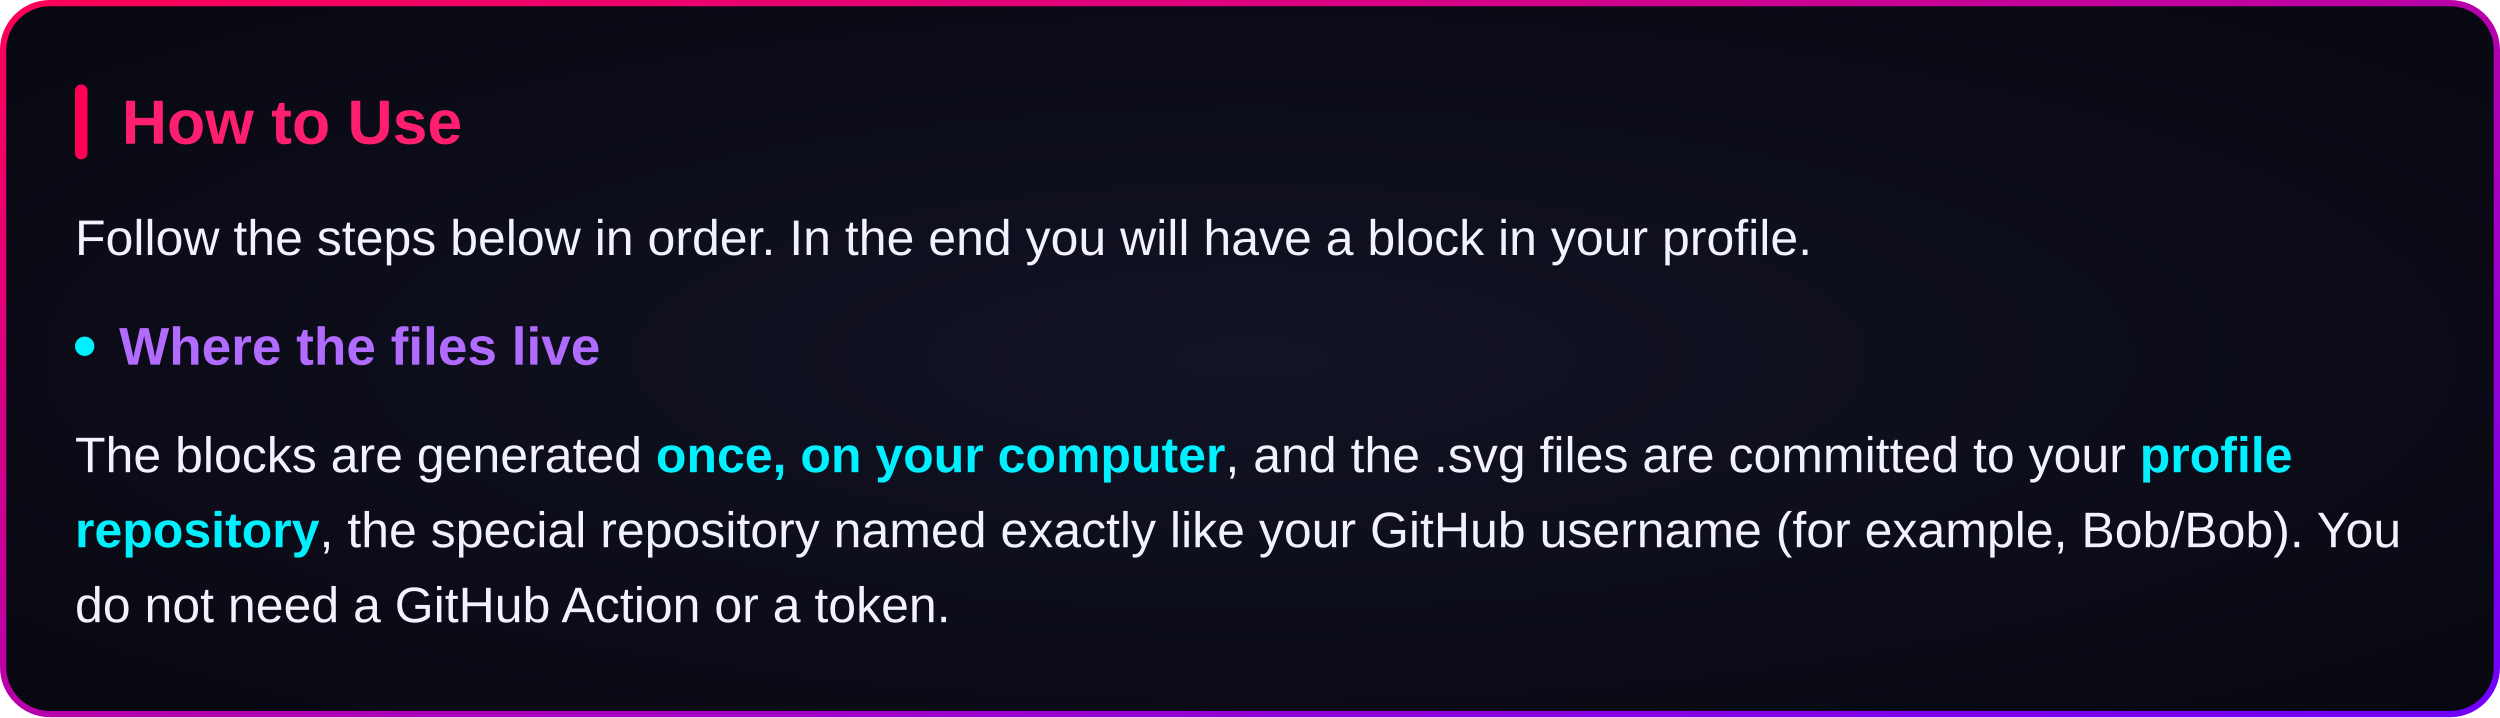
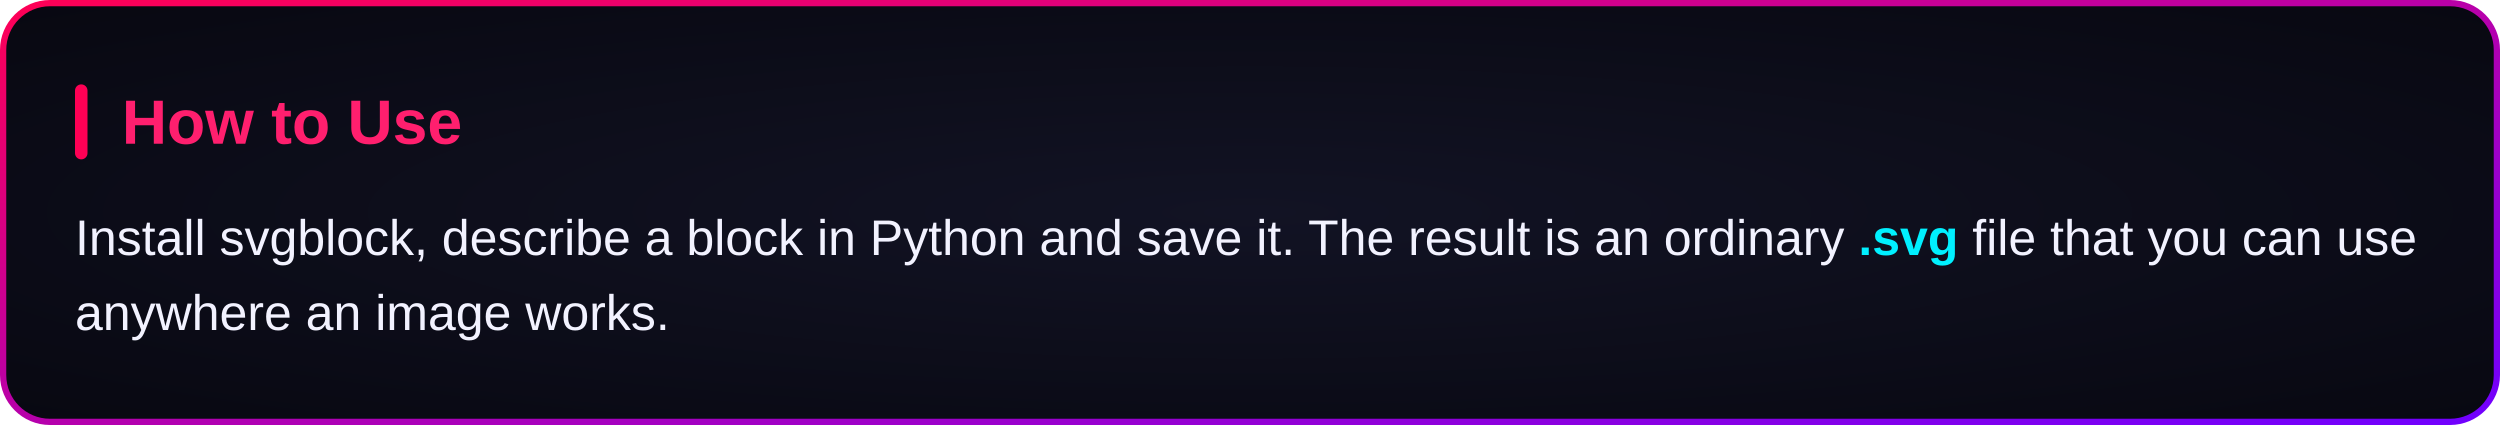
- <svg xmlns="http://www.w3.org/2000/svg" width="800" height="229.5" viewBox="0 0 800 229.5">
+ <svg xmlns="http://www.w3.org/2000/svg" width="800" height="136" viewBox="0 0 800 136">
  <style>
@keyframes entry {
  from { opacity: 0; } to { opacity: 1; transform: none; }
}
.entry {
  animation: entry 0.8s ease-out both;
  transform-box: fill-box;
  transform-origin: center;
}
@media (prefers-reduced-motion: reduce) {
  .entry { animation: none; }
}
</style>
  <g class="entry">
    <defs>
      <radialGradient id="background" cx="0.5" cy="0.5" r="0.7">
        <stop offset="0" stop-color="#121324" />
        <stop offset="1" stop-color="#080811" />
      </radialGradient>
      <linearGradient id="border" x1="0" y1="0" x2="1" y2="1">
        <stop offset="0" stop-color="#FF0055" />
        <stop offset="1" stop-color="#7000FF" />
      </linearGradient>
    </defs>
-     <rect x="1" y="1" width="798" height="227.5" rx="15" fill="url(#background)" stroke="none" stroke-width="2" />
-     <rect x="1" y="1" width="798" height="227.5" rx="15" fill="none" stroke="url(#border)" stroke-width="2" />
+     <rect x="1" y="1" width="798" height="134" rx="15" fill="url(#background)" stroke="none" stroke-width="2" />
+     <rect x="1" y="1" width="798" height="134" rx="15" fill="none" stroke="url(#border)" stroke-width="2" />
    <g font-family="Arial, Helvetica, sans-serif">
      <rect x="24.0" y="27.0" width="4" height="24.0" rx="2" fill="#FF0055" />
      <text x="39.0" y="46.0" font-size="20" fill="#FF1F6E" font-weight="700">How to Use</text>
-       <text x="24.0" y="81.6" font-size="16" fill="#F2F2FF">Follow the steps below in order. In the end you will have a block in your profile.</text>
-       <circle cx="27.1" cy="110.8" r="3.1" fill="#00F0FF" />
-       <text x="38.1" y="116.7" font-size="17" fill="#B26BFF" font-weight="700">Where the files live</text>
-       <text x="24.0" y="151.1" font-size="16" fill="#F2F2FF">The blocks are generated <tspan fill="#00F0FF" font-weight="700">once, on your computer</tspan>, and the .svg files are committed to your <tspan fill="#00F0FF" font-weight="700">profile</tspan>
-       </text>
-       <text x="24.0" y="175.1" font-size="16" fill="#F2F2FF">
-         <tspan fill="#00F0FF" font-weight="700">repository</tspan>, the special repository named exactly like your GitHub username (for example, Bob/Bob). You</text>
-       <text x="24.0" y="199.1" font-size="16" fill="#F2F2FF">do not need a GitHub Action or a token.</text>
+       <text x="24.0" y="81.6" font-size="16" fill="#F2F2FF">Install svgblock, describe a block in Python and save it. The result is an ordinary <tspan fill="#00F0FF" font-weight="700">.svg</tspan> file that you can use</text>
+       <text x="24.0" y="105.6" font-size="16" fill="#F2F2FF">anywhere an image works.</text>
    </g>
  </g>
</svg>
